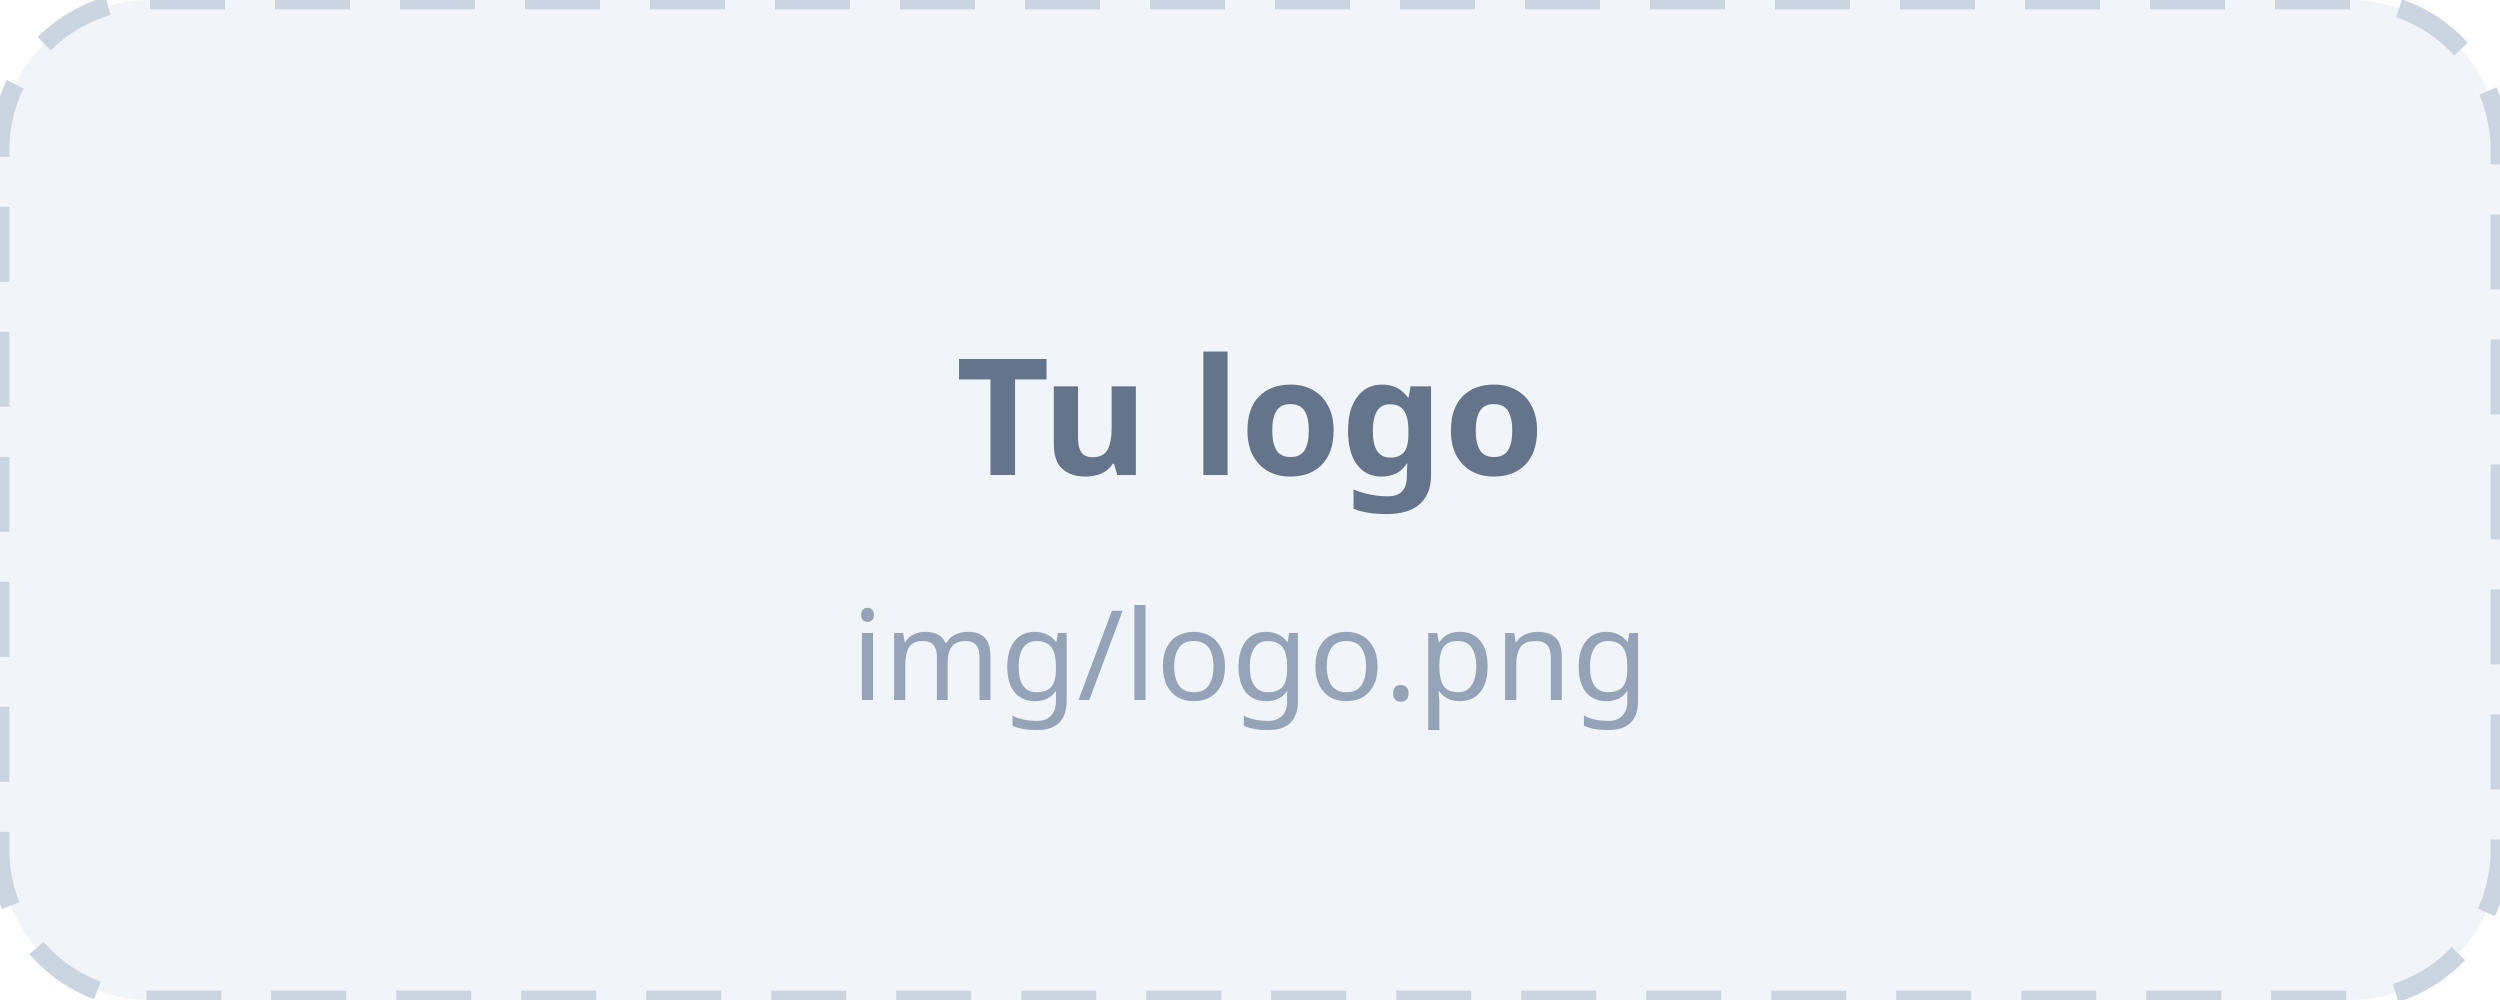
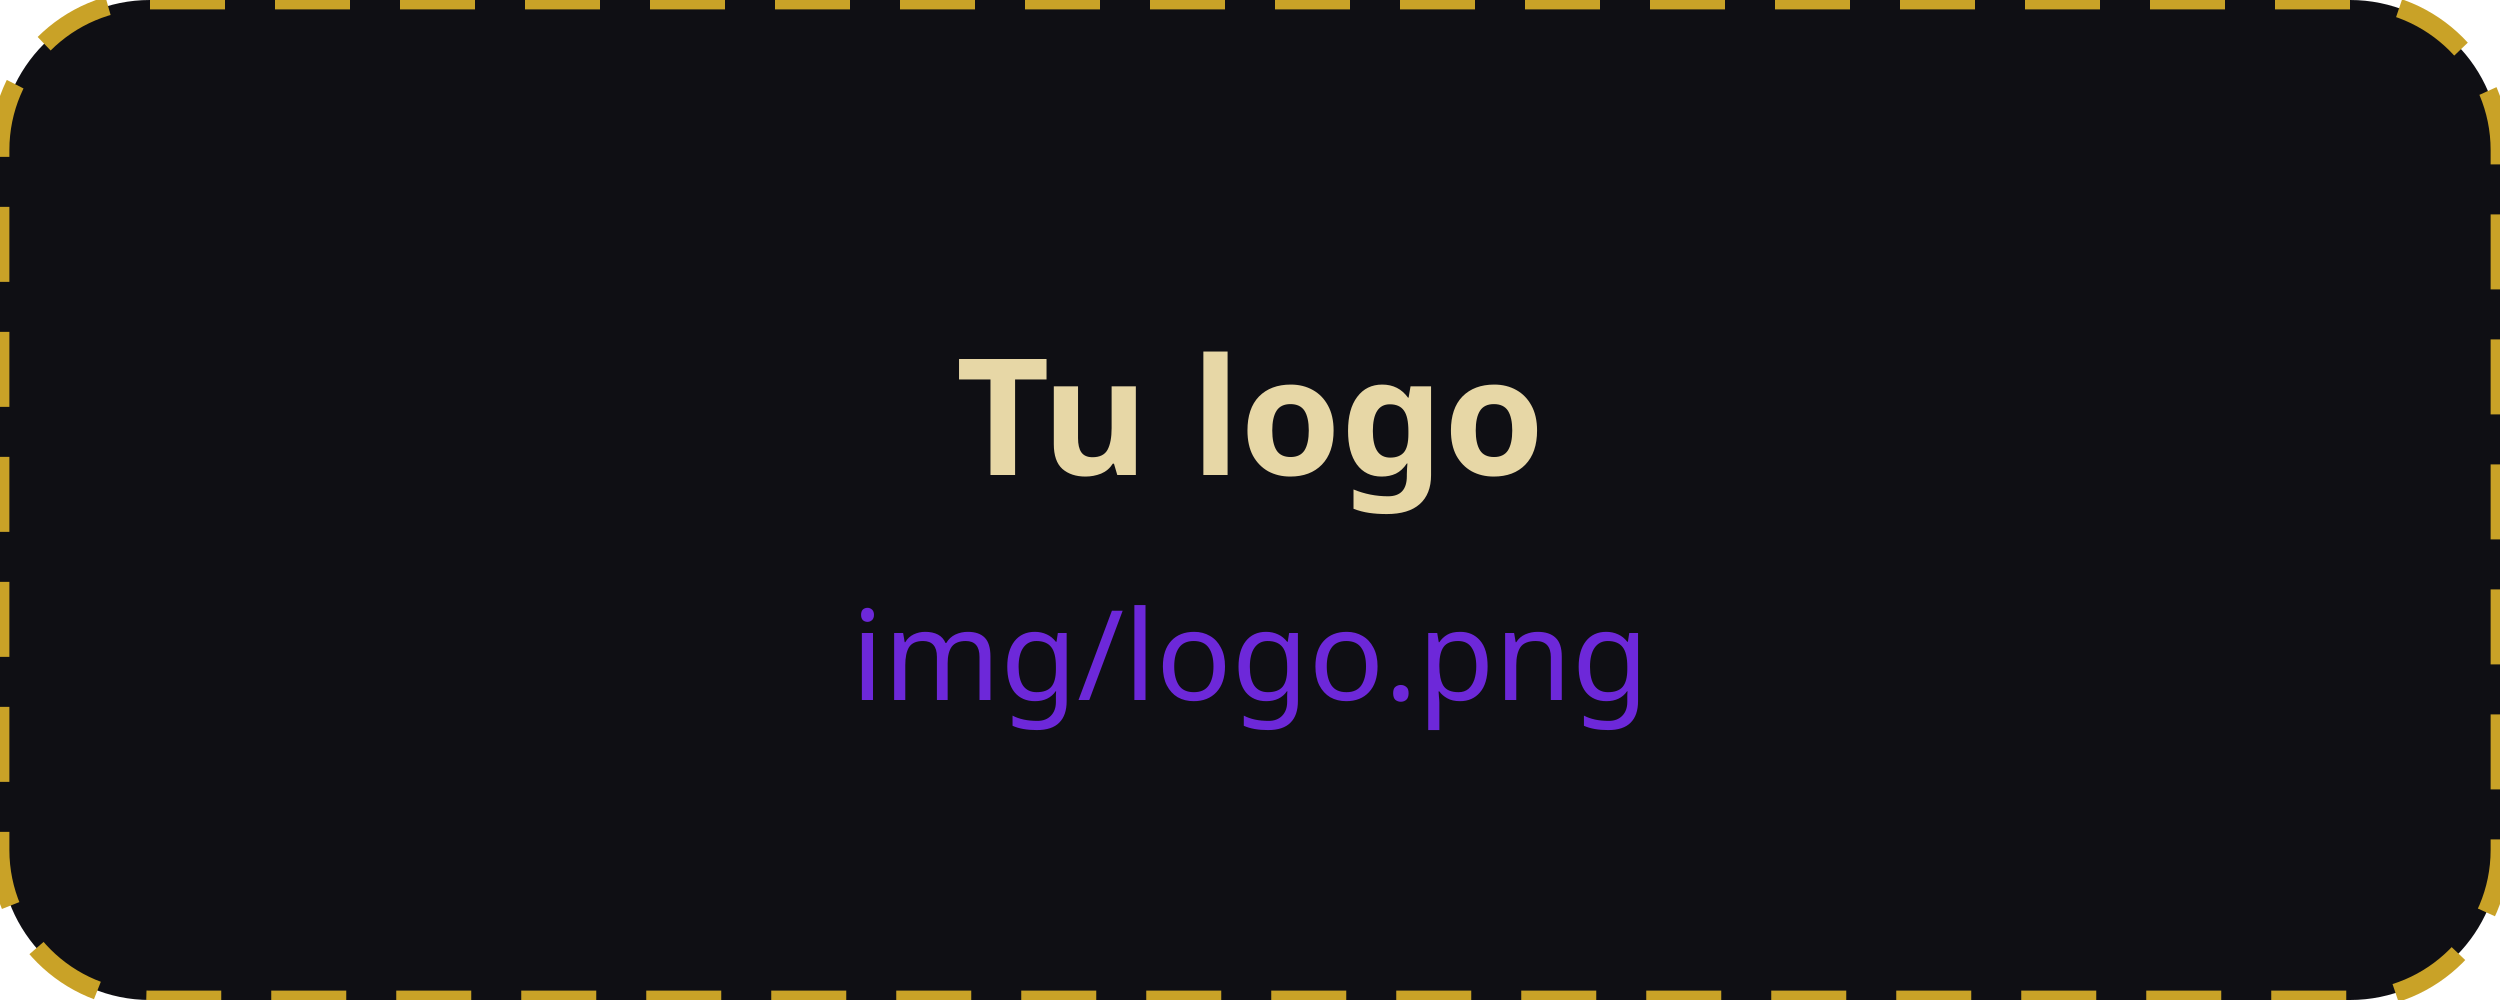
- <svg xmlns="http://www.w3.org/2000/svg" width="200" height="80" viewBox="0 0 200 80" role="img" aria-label="Espacio para logo">
-   <rect width="200" height="80" rx="12" fill="#f1f5f9" stroke="#cbd5e1" stroke-width="1.5" stroke-dasharray="6 4" />
-   <text x="100" y="38" text-anchor="middle" fill="#64748b" font-family="Segoe UI, sans-serif" font-size="13" font-weight="600">Tu logo</text>
-   <text x="100" y="56" text-anchor="middle" fill="#94a3b8" font-family="Segoe UI, sans-serif" font-size="10">img/logo.png</text>
+ <svg xmlns="http://www.w3.org/2000/svg" width="200" height="80" viewBox="0 0 200 80" role="img" aria-label="Espacio para tu logo">
+   <rect width="200" height="80" rx="12" fill="#0f0f14" stroke="#C9A227" stroke-width="1.5" stroke-dasharray="6 4" />
+   <text x="100" y="38" text-anchor="middle" fill="#E7D7A6" font-family="Segoe UI, sans-serif" font-size="13" font-weight="600">Tu logo</text>
+   <text x="100" y="56" text-anchor="middle" fill="#6D28D9" font-family="Segoe UI, sans-serif" font-size="10">img/logo.png</text>
</svg>
